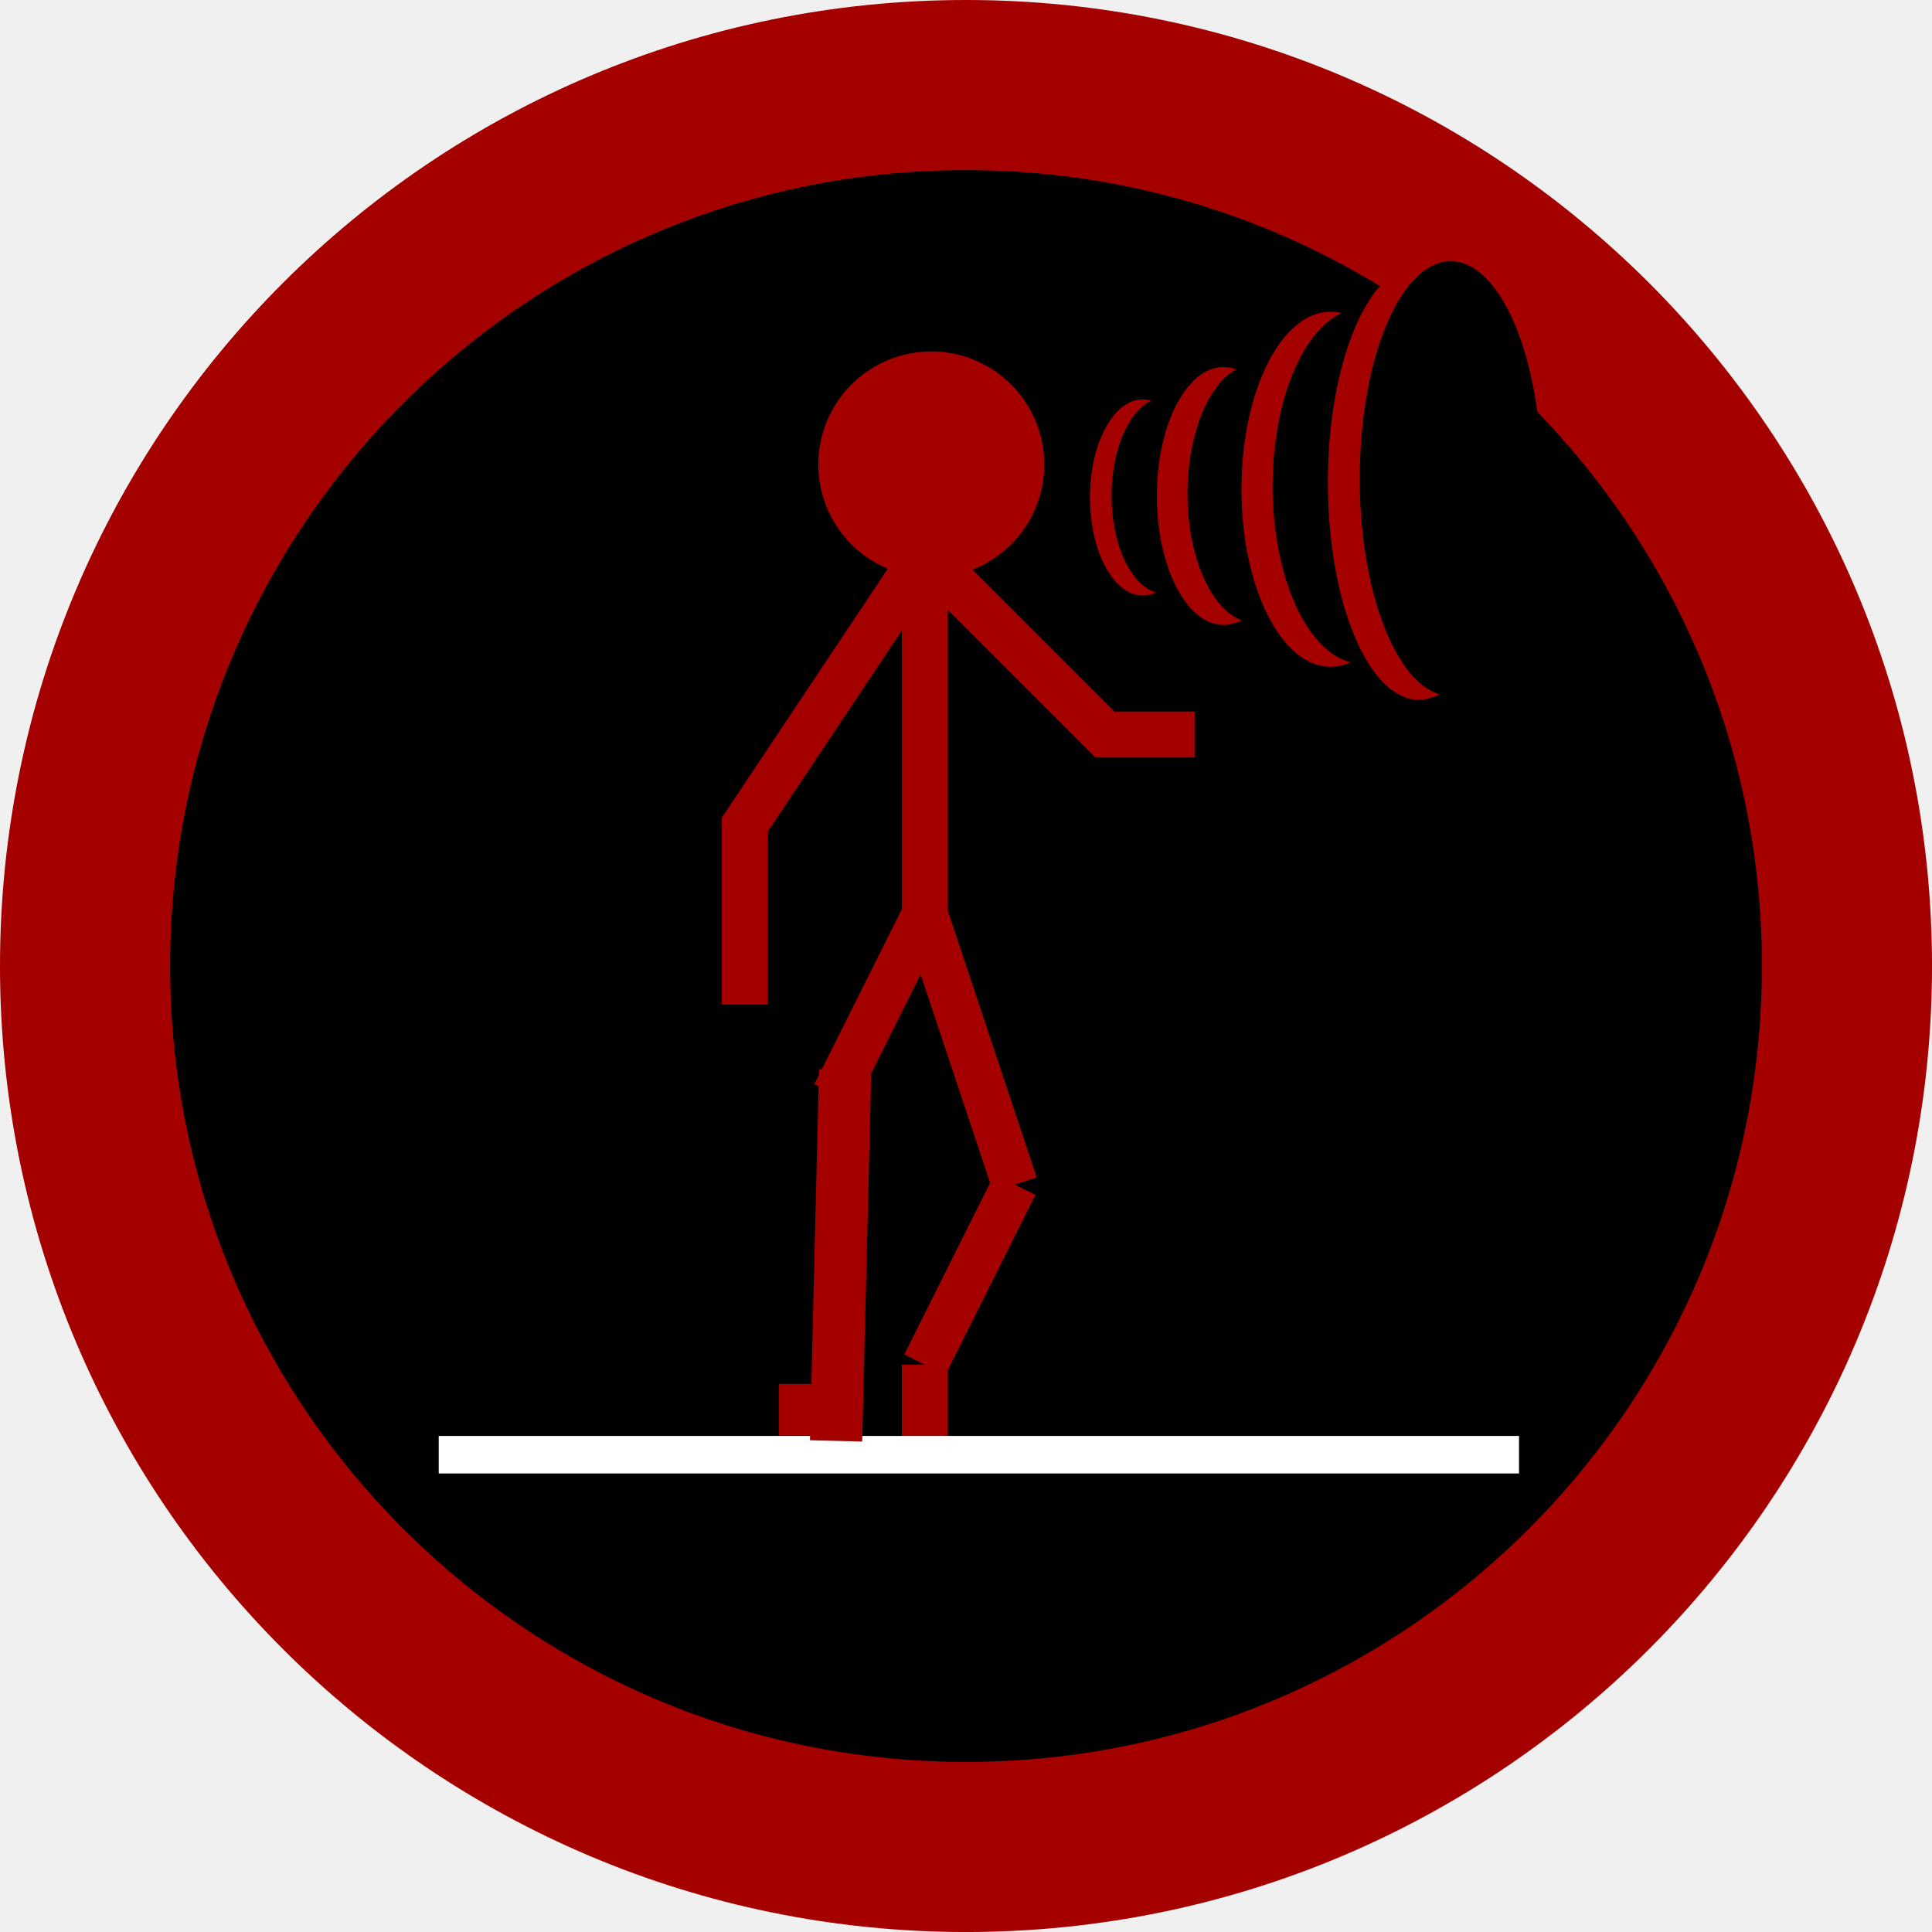
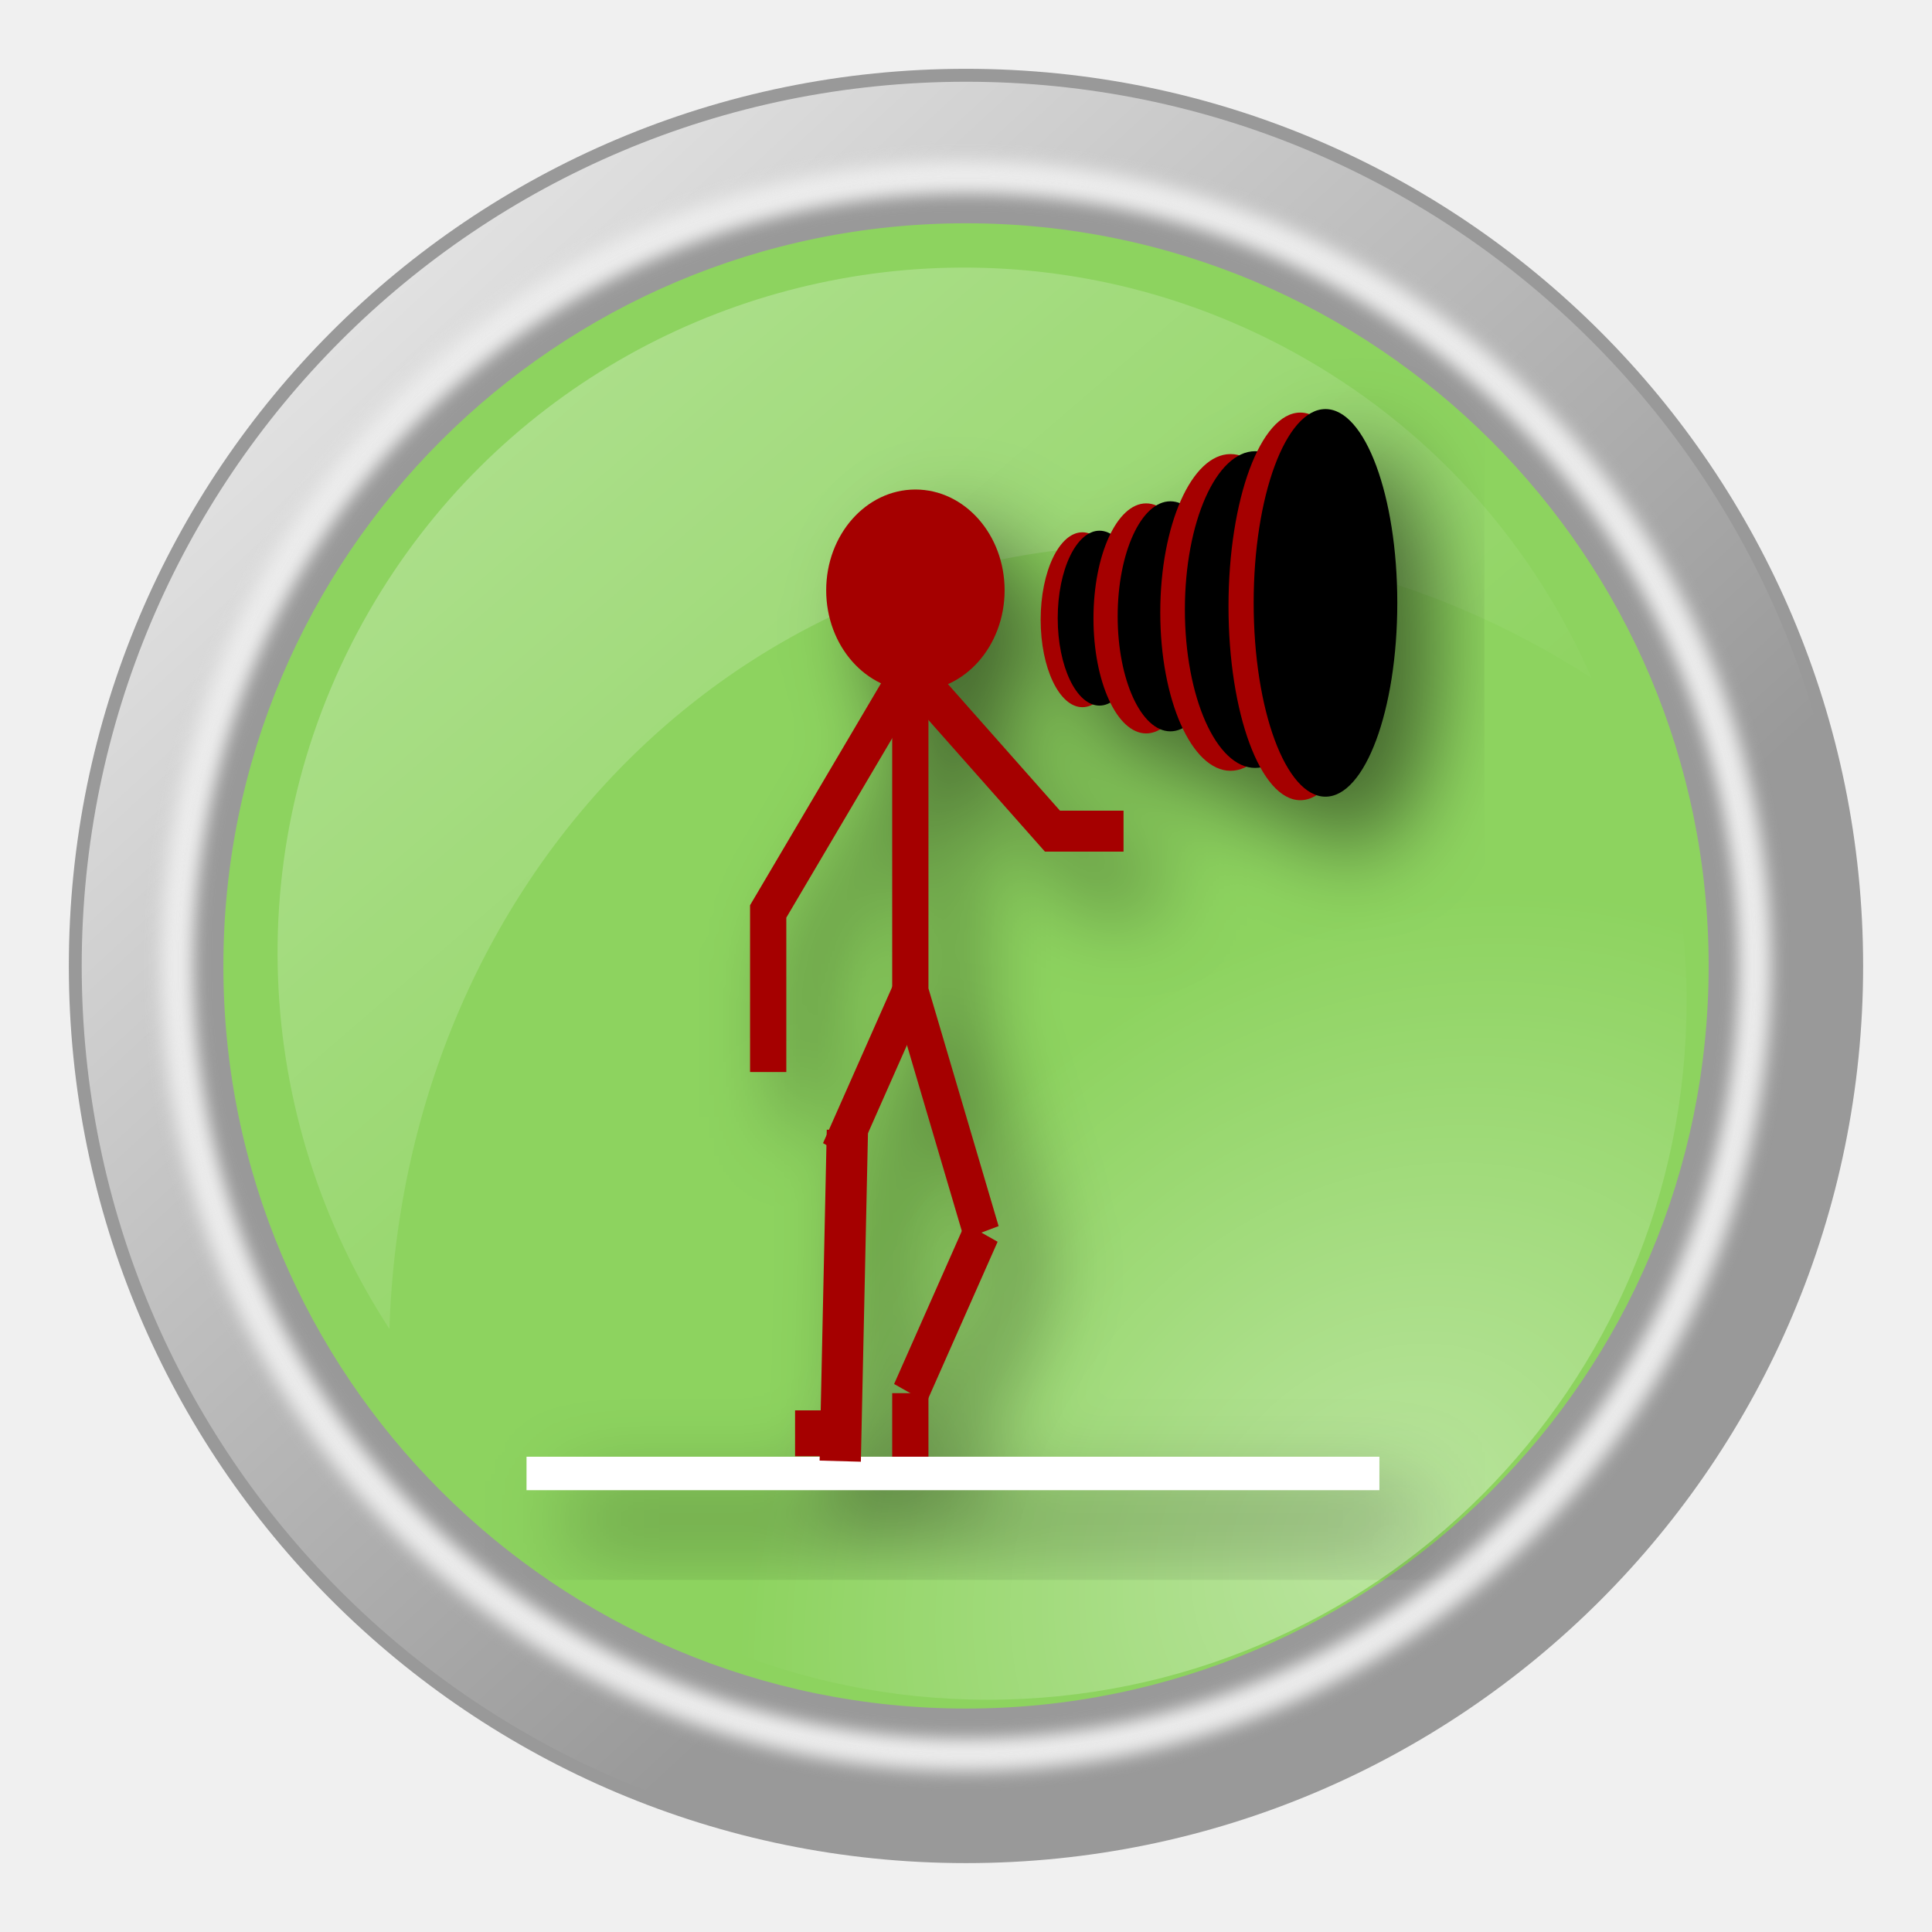
- <svg xmlns="http://www.w3.org/2000/svg" width="100%" height="100%" viewBox="0 0 113.565 113.565" version="1.1" id="svg1055">
-   <defs id="defs1049" />
-   <g id="layer1" transform="translate(-58.87797,-88.27084)">
-     <circle id="path10" cx="115.661" cy="145.054" r="51.783" style="opacity:1;fill:#000000;fill-opacity:1;stroke:#a50000;stroke-width:10;stroke-miterlimit:4;stroke-dasharray:none;stroke-opacity:1" />
-     <path style="fill:none;stroke:#a50000;stroke-width:2.7;stroke-linecap:butt;stroke-linejoin:miter;stroke-miterlimit:4;stroke-dasharray:none;stroke-opacity:1" d="m 113.242,168.488 v 5.292" id="path900" />
-     <path style="fill:none;stroke:#a50000;stroke-width:2.7;stroke-linecap:butt;stroke-linejoin:miter;stroke-miterlimit:4;stroke-dasharray:none;stroke-opacity:1" d="m 118.534,157.905 -5.292,10.583" id="path902" />
-     <path style="fill:none;stroke:#a50000;stroke-width:2.7;stroke-linecap:butt;stroke-linejoin:miter;stroke-miterlimit:4;stroke-dasharray:none;stroke-opacity:1" d="m 113.242,120.863 10.583,10.583 h 5.292" id="path906" />
-     <path style="fill:none;stroke:#ffffff;stroke-width:2.205;stroke-linecap:butt;stroke-linejoin:miter;stroke-miterlimit:4;stroke-dasharray:none;stroke-opacity:1" d="M 84.667,173.78 H 148.167" id="path908" />
-     <circle style="opacity:1;fill:#a50000;fill-opacity:1;stroke:#a50000;stroke-width:2.7;stroke-miterlimit:4;stroke-dasharray:none;stroke-opacity:1" id="path912" cx="113.62" cy="115.571" r="5.292" />
-     <path style="fill:#a50000;fill-opacity:1;stroke:#a50000;stroke-width:2.041;stroke-linecap:butt;stroke-linejoin:miter;stroke-miterlimit:4;stroke-dasharray:none;stroke-opacity:1" d="m 105.682,169.622 v 3.024" id="path914" />
-     <path style="fill:none;stroke:#a50000;stroke-width:2.7;stroke-linecap:butt;stroke-linejoin:miter;stroke-miterlimit:4;stroke-dasharray:none;stroke-opacity:1" d="m 113.242,120.863 v 21.167 l 5.292,15.875" id="path898" />
-     <path style="fill:none;stroke:#a50000;stroke-width:2.7;stroke-linecap:butt;stroke-linejoin:miter;stroke-miterlimit:4;stroke-dasharray:none;stroke-opacity:1" d="m 113.242,120.863 -10.583,15.875 v 10.583" id="path904" />
-     <path style="fill:none;stroke:#a50000;stroke-width:3.072;stroke-linecap:butt;stroke-linejoin:miter;stroke-miterlimit:4;stroke-dasharray:none;stroke-opacity:1" d="m 108.557,151.161 -0.533,21.808" id="path902-3" />
-     <path style="fill:none;stroke:#a50000;stroke-width:2.7;stroke-linecap:butt;stroke-linejoin:miter;stroke-miterlimit:4;stroke-dasharray:none;stroke-opacity:1" d="m 113.242,142.03 -5.292,10.583" id="path902-3-6" />
-     <g transform="matrix(0.7150124,0,0,1.386181,96.73123,-217.1645)" id="g972-6">
-       <ellipse ry="4.158" rx="4.347" cy="241.438" cx="41.01" id="path867-0" style="fill:#a50000;fill-opacity:1;stroke-width:0.265" />
-       <ellipse ry="4.158" rx="4.347" cy="241.362" cx="42.787" id="path867-7-6" style="fill:#000000;fill-opacity:1;stroke-width:0.265" />
-       <ellipse ry="5.469" rx="5.487" cy="241.374" cx="47.65" id="path867-5-2" style="fill:#a50000;fill-opacity:1;stroke-width:0.341" />
-       <ellipse ry="5.469" rx="5.487" cy="241.275" cx="50.17" id="path867-7-3-6" style="fill:#000000;fill-opacity:1;stroke-width:0.341" />
-       <ellipse ry="7.529" rx="7.317" cy="241.09" cx="56.435" id="path867-5-1-1" style="fill:#a50000;fill-opacity:1;stroke-width:0.462" />
-       <ellipse ry="7.529" rx="7.317" cy="240.954" cx="58.999" id="path867-7-3-2-8" style="fill:#000000;fill-opacity:1;stroke-width:0.462" />
-       <ellipse ry="9.215" rx="7.478" cy="240.803" cx="63.702" id="path867-5-1-7-7" style="fill:#a50000;fill-opacity:1;stroke-width:0.517" />
-       <ellipse ry="9.215" rx="7.478" cy="240.636" cx="66.322" id="path867-7-3-2-0-9" style="fill:#000000;fill-opacity:1;stroke-width:0.517" />
+ <svg xmlns="http://www.w3.org/2000/svg" xmlns:xlink="http://www.w3.org/1999/xlink" enable-background="new" height="100%" width="100%" version="1.1" viewBox="0 0 323.019 323.019" id="svg11772">
+   <defs id="defs11774">
+     <linearGradient id="linearGradient1515">
+       <stop style="stop-color:#6600ff;stop-opacity:1;" offset="0" id="stop1511" />
+       <stop style="stop-color:#6600ff;stop-opacity:0;" offset="1" id="stop1513" />
+     </linearGradient>
+     <linearGradient id="linearGradient11742" y2="391.45" gradientUnits="userSpaceOnUse" x2="342" y1="300.86" x1="275.61">
+       <stop id="stop1498" style="stop-color:#112b00" offset="0" />
+       <stop id="stop1500" style="stop-color:#66ff00" offset="1" />
+     </linearGradient>
+     <linearGradient x1="241.41" y1="287.49" x2="315.47" gradientUnits="userSpaceOnUse" y2="367.88" id="linearGradient11740">
+       <stop offset="0" style="stop-color:#ffffff" id="stop4158-5" />
+       <stop offset="1" style="stop-color:#ffffff;stop-opacity:0" id="stop4160-5" />
+     </linearGradient>
+     <filter style="color-interpolation-filters:sRGB" id="filter6126-4">
+       <feGaussianBlur stdDeviation="0.53" id="feGaussianBlur6128-4" />
+     </filter>
+     <linearGradient x1="275.61" y1="300.86" x2="342" gradientUnits="userSpaceOnUse" y2="391.45" id="linearGradient11742-3">
+       <stop offset="0" style="stop-color:#112b00" id="stop7258" />
+       <stop offset="1" style="stop-color:#66ff00" id="stop7260" />
+     </linearGradient>
+     <radialGradient r="53.036" gradientTransform="matrix(-0.59327,-0.59327,0.71505,-0.71505,243.27,849.03)" cx="312.78" cy="386.57" gradientUnits="userSpaceOnUse" id="radialGradient11744">
+       <stop offset="0" style="stop-color:#ffffff;stop-opacity:.408" id="stop7113-5" />
+       <stop offset="1" style="stop-color:#ffffff;stop-opacity:0" id="stop7115-9" />
+     </radialGradient>
+     <linearGradient x1="255.32" x2="300.27" gradientTransform="matrix(0.95534,0,0,0.95534,55.103,592.67)" y1="286.67" gradientUnits="userSpaceOnUse" y2="338.82" id="linearGradient12135" spreadMethod="pad">
+       <stop offset="0" style="stop-color:#ffffff" id="stop4150-9" />
+       <stop offset="1" style="stop-color:#ffffff;stop-opacity:0" id="stop4152-86" />
+     </linearGradient>
+     <linearGradient xlink:href="#linearGradient1515" id="linearGradient1517" x1="250.714" y1="346.112" x2="356.786" y2="346.112" gradientUnits="userSpaceOnUse" />
+     <filter style="color-interpolation-filters:sRGB;" id="filter1735">
+       <feFlood flood-opacity="0.498" flood-color="rgb(0,0,0)" result="flood" id="feFlood1725" />
+       <feComposite in="flood" in2="SourceGraphic" operator="in" result="composite1" id="feComposite1727" />
+       <feGaussianBlur in="composite1" stdDeviation="3" result="blur" id="feGaussianBlur1729" />
+       <feOffset dx="3" dy="-3" result="offset" id="feOffset1731" />
+       <feComposite in="SourceGraphic" in2="offset" operator="over" result="composite2" id="feComposite1733" />
+     </filter>
+     <filter id="filter921" style="color-interpolation-filters:sRGB;">
+       <feFlood id="feFlood911" result="flood" flood-color="rgb(0,0,0)" flood-opacity="0.498" />
+       <feComposite id="feComposite913" result="composite1" operator="in" in2="SourceGraphic" in="flood" />
+       <feGaussianBlur id="feGaussianBlur915" result="blur" stdDeviation="3" in="composite1" />
+       <feOffset id="feOffset917" result="offset" dy="3" dx="3" />
+       <feComposite id="feComposite919" result="composite2" operator="over" in2="offset" in="SourceGraphic" />
+     </filter>
+   </defs>
+   <g transform="translate(-40.89113,-701.5396)" id="layer1" style="display:inline">
+     <g style="display:inline" transform="matrix(2.9051,0,0,2.9051,-770.2,-1760.1)" id="g11707">
+       <circle r="53.036" cy="346.112" cx="303.75" transform="matrix(0.97354,0,0,0.97354,39.077,565.99)" style="display:inline;fill:#999999" id="path7234" />
+       <circle r="53.036" cy="346.112" cx="303.75" transform="matrix(0.9596,0,0,0.9596,43.313,570.82)" style="display:inline;fill:url(#linearGradient11740)" id="path7236" />
+       <circle r="53.036" cy="346.112" cx="303.75" transform="matrix(0.87355,0,0,0.87355,69.45,600.6)" style="display:inline;fill:#ececec;filter:url(#filter6126-4)" id="path7238" />
+       <circle r="53.036" cy="346.112" cx="303.75" transform="matrix(0.83838,0,0,0.83838,80.131,612.77)" style="display:inline;fill:#999999;filter:url(#filter6126-4)" id="path7240" />
+       <circle r="53.036" cy="346.112" cx="303.75" transform="matrix(0.80587,0,0,0.80587,90.008,624.02)" style="display:inline;fill:#8dd35f;fill-opacity:1" id="path7242" />
+       <circle transform="matrix(0.75825,0,0,0.75825,105.73,642.52)" r="53.036" cy="346.112" cx="303.75" style="display:inline;fill:url(#radialGradient11744)" id="path7244" />
+       <path d="m 333.79,862.76 c -13.331,0.301 -26.186,7.358 -33.336,19.742 -7.69,13.32 -6.714,29.266 1.155,41.331 0.853,-26.532 21.132,-46.515 46.324,-45.054 8.259,0.479 16.054,3.2 22.859,7.591 -3.258,-7.45 -8.817,-13.953 -16.394,-18.327 -6.487,-3.745 -13.625,-5.439 -20.608,-5.282 z" style="display:inline;opacity:0.318;fill:url(#linearGradient12135);fill-opacity:1" id="path7246" />
+       <g style="filter:url(#filter921)" id="g1450" transform="matrix(0.7729836,0,0,0.8731925,244.0521,780.4077)">
+         <path style="fill:none;stroke:#a50000;stroke-width:2.7;stroke-linecap:butt;stroke-linejoin:miter;stroke-miterlimit:4;stroke-dasharray:none;stroke-opacity:1" d="m 113.242,168.488 v 5.292" id="path900" />
+         <path style="fill:none;stroke:#a50000;stroke-width:2.7;stroke-linecap:butt;stroke-linejoin:miter;stroke-miterlimit:4;stroke-dasharray:none;stroke-opacity:1" d="m 118.534,157.905 -5.292,10.583" id="path902" />
+         <path style="fill:none;stroke:#a50000;stroke-width:2.7;stroke-linecap:butt;stroke-linejoin:miter;stroke-miterlimit:4;stroke-dasharray:none;stroke-opacity:1" d="m 113.242,120.863 10.583,10.583 h 5.292" id="path906" />
+         <path style="fill:none;stroke:#ffffff;stroke-width:2.205;stroke-linecap:butt;stroke-linejoin:miter;stroke-miterlimit:4;stroke-dasharray:none;stroke-opacity:1" d="M 84.667,173.78 H 148.167" id="path908" />
+         <circle style="opacity:1;fill:#a50000;fill-opacity:1;stroke:#a50000;stroke-width:2.7;stroke-miterlimit:4;stroke-dasharray:none;stroke-opacity:1" id="path912" cx="113.62" cy="115.571" r="5.292" />
+         <path style="fill:#a50000;fill-opacity:1;stroke:#a50000;stroke-width:2.041;stroke-linecap:butt;stroke-linejoin:miter;stroke-miterlimit:4;stroke-dasharray:none;stroke-opacity:1" d="m 105.682,169.622 v 3.024" id="path914" />
+         <path style="fill:none;stroke:#a50000;stroke-width:2.7;stroke-linecap:butt;stroke-linejoin:miter;stroke-miterlimit:4;stroke-dasharray:none;stroke-opacity:1" d="m 113.242,120.863 v 21.167 l 5.292,15.875" id="path898" />
+         <path style="fill:none;stroke:#a50000;stroke-width:2.7;stroke-linecap:butt;stroke-linejoin:miter;stroke-miterlimit:4;stroke-dasharray:none;stroke-opacity:1" d="m 113.242,120.863 -10.583,15.875 v 10.583" id="path904" />
+         <path style="fill:none;stroke:#a50000;stroke-width:3.072;stroke-linecap:butt;stroke-linejoin:miter;stroke-miterlimit:4;stroke-dasharray:none;stroke-opacity:1" d="m 108.557,151.161 -0.533,21.808" id="path902-3" />
+         <path style="fill:none;stroke:#a50000;stroke-width:2.7;stroke-linecap:butt;stroke-linejoin:miter;stroke-miterlimit:4;stroke-dasharray:none;stroke-opacity:1" d="m 113.242,142.03 -5.292,10.583" id="path902-3-6" />
+         <g style="display:inline" transform="matrix(0.7150124,0,0,1.386181,96.73123,-217.1645)" id="g972-6">
+           <ellipse ry="4.158" rx="4.347" cy="241.438" cx="41.01" id="path867-0" style="fill:#a50000;fill-opacity:1;stroke-width:0.265" />
+           <ellipse ry="4.158" rx="4.347" cy="241.362" cx="42.787" id="path867-7-6" style="fill:#000000;fill-opacity:1;stroke-width:0.265" />
+           <ellipse ry="5.469" rx="5.487" cy="241.374" cx="47.65" id="path867-5-2" style="fill:#a50000;fill-opacity:1;stroke-width:0.341" />
+           <ellipse ry="5.469" rx="5.487" cy="241.275" cx="50.17" id="path867-7-3-6" style="fill:#000000;fill-opacity:1;stroke-width:0.341" />
+           <ellipse ry="7.529" rx="7.317" cy="241.09" cx="56.435" id="path867-5-1-1" style="fill:#a50000;fill-opacity:1;stroke-width:0.462" />
+           <ellipse ry="7.529" rx="7.317" cy="240.954" cx="58.999" id="path867-7-3-2-8" style="fill:#000000;fill-opacity:1;stroke-width:0.462" />
+           <ellipse ry="9.215" rx="7.478" cy="240.803" cx="63.702" id="path867-5-1-7-7" style="fill:#a50000;fill-opacity:1;stroke-width:0.517" />
+           <ellipse ry="9.215" rx="7.478" cy="240.636" cx="66.322" id="path867-7-3-2-0-9" style="fill:#000000;fill-opacity:1;stroke-width:0.517" />
+         </g>
+       </g>
    </g>
  </g>
</svg>
